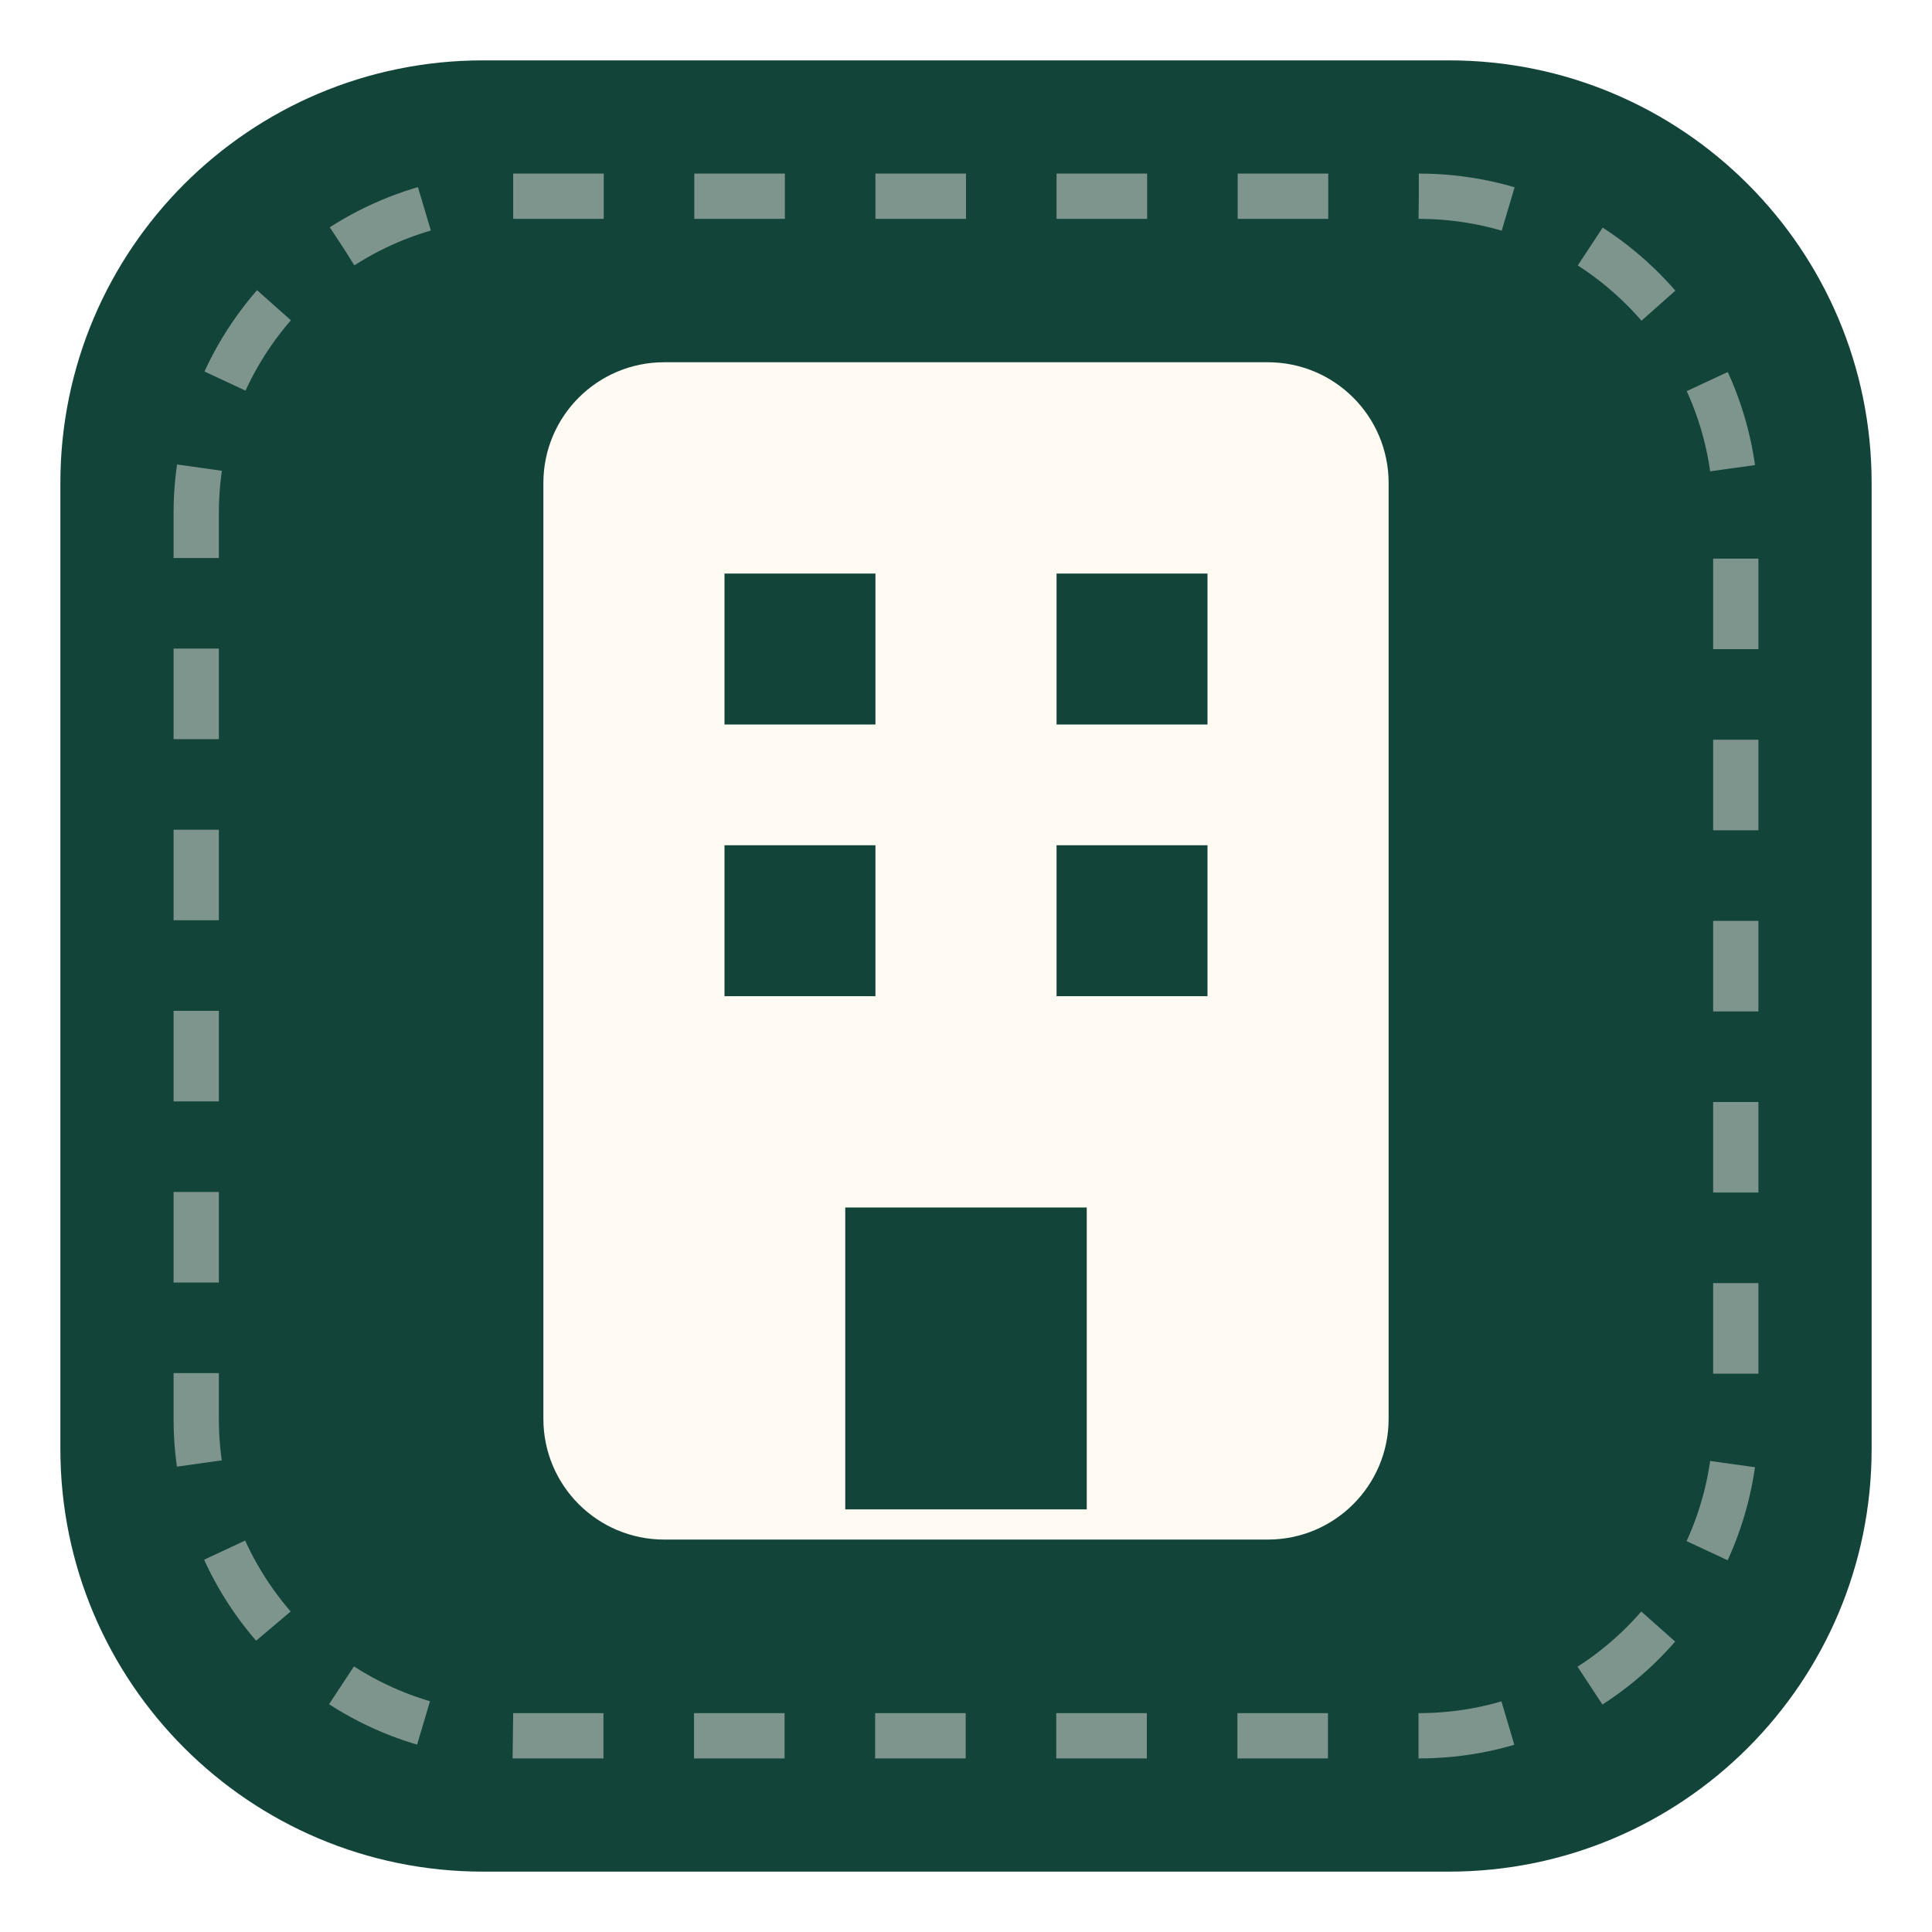
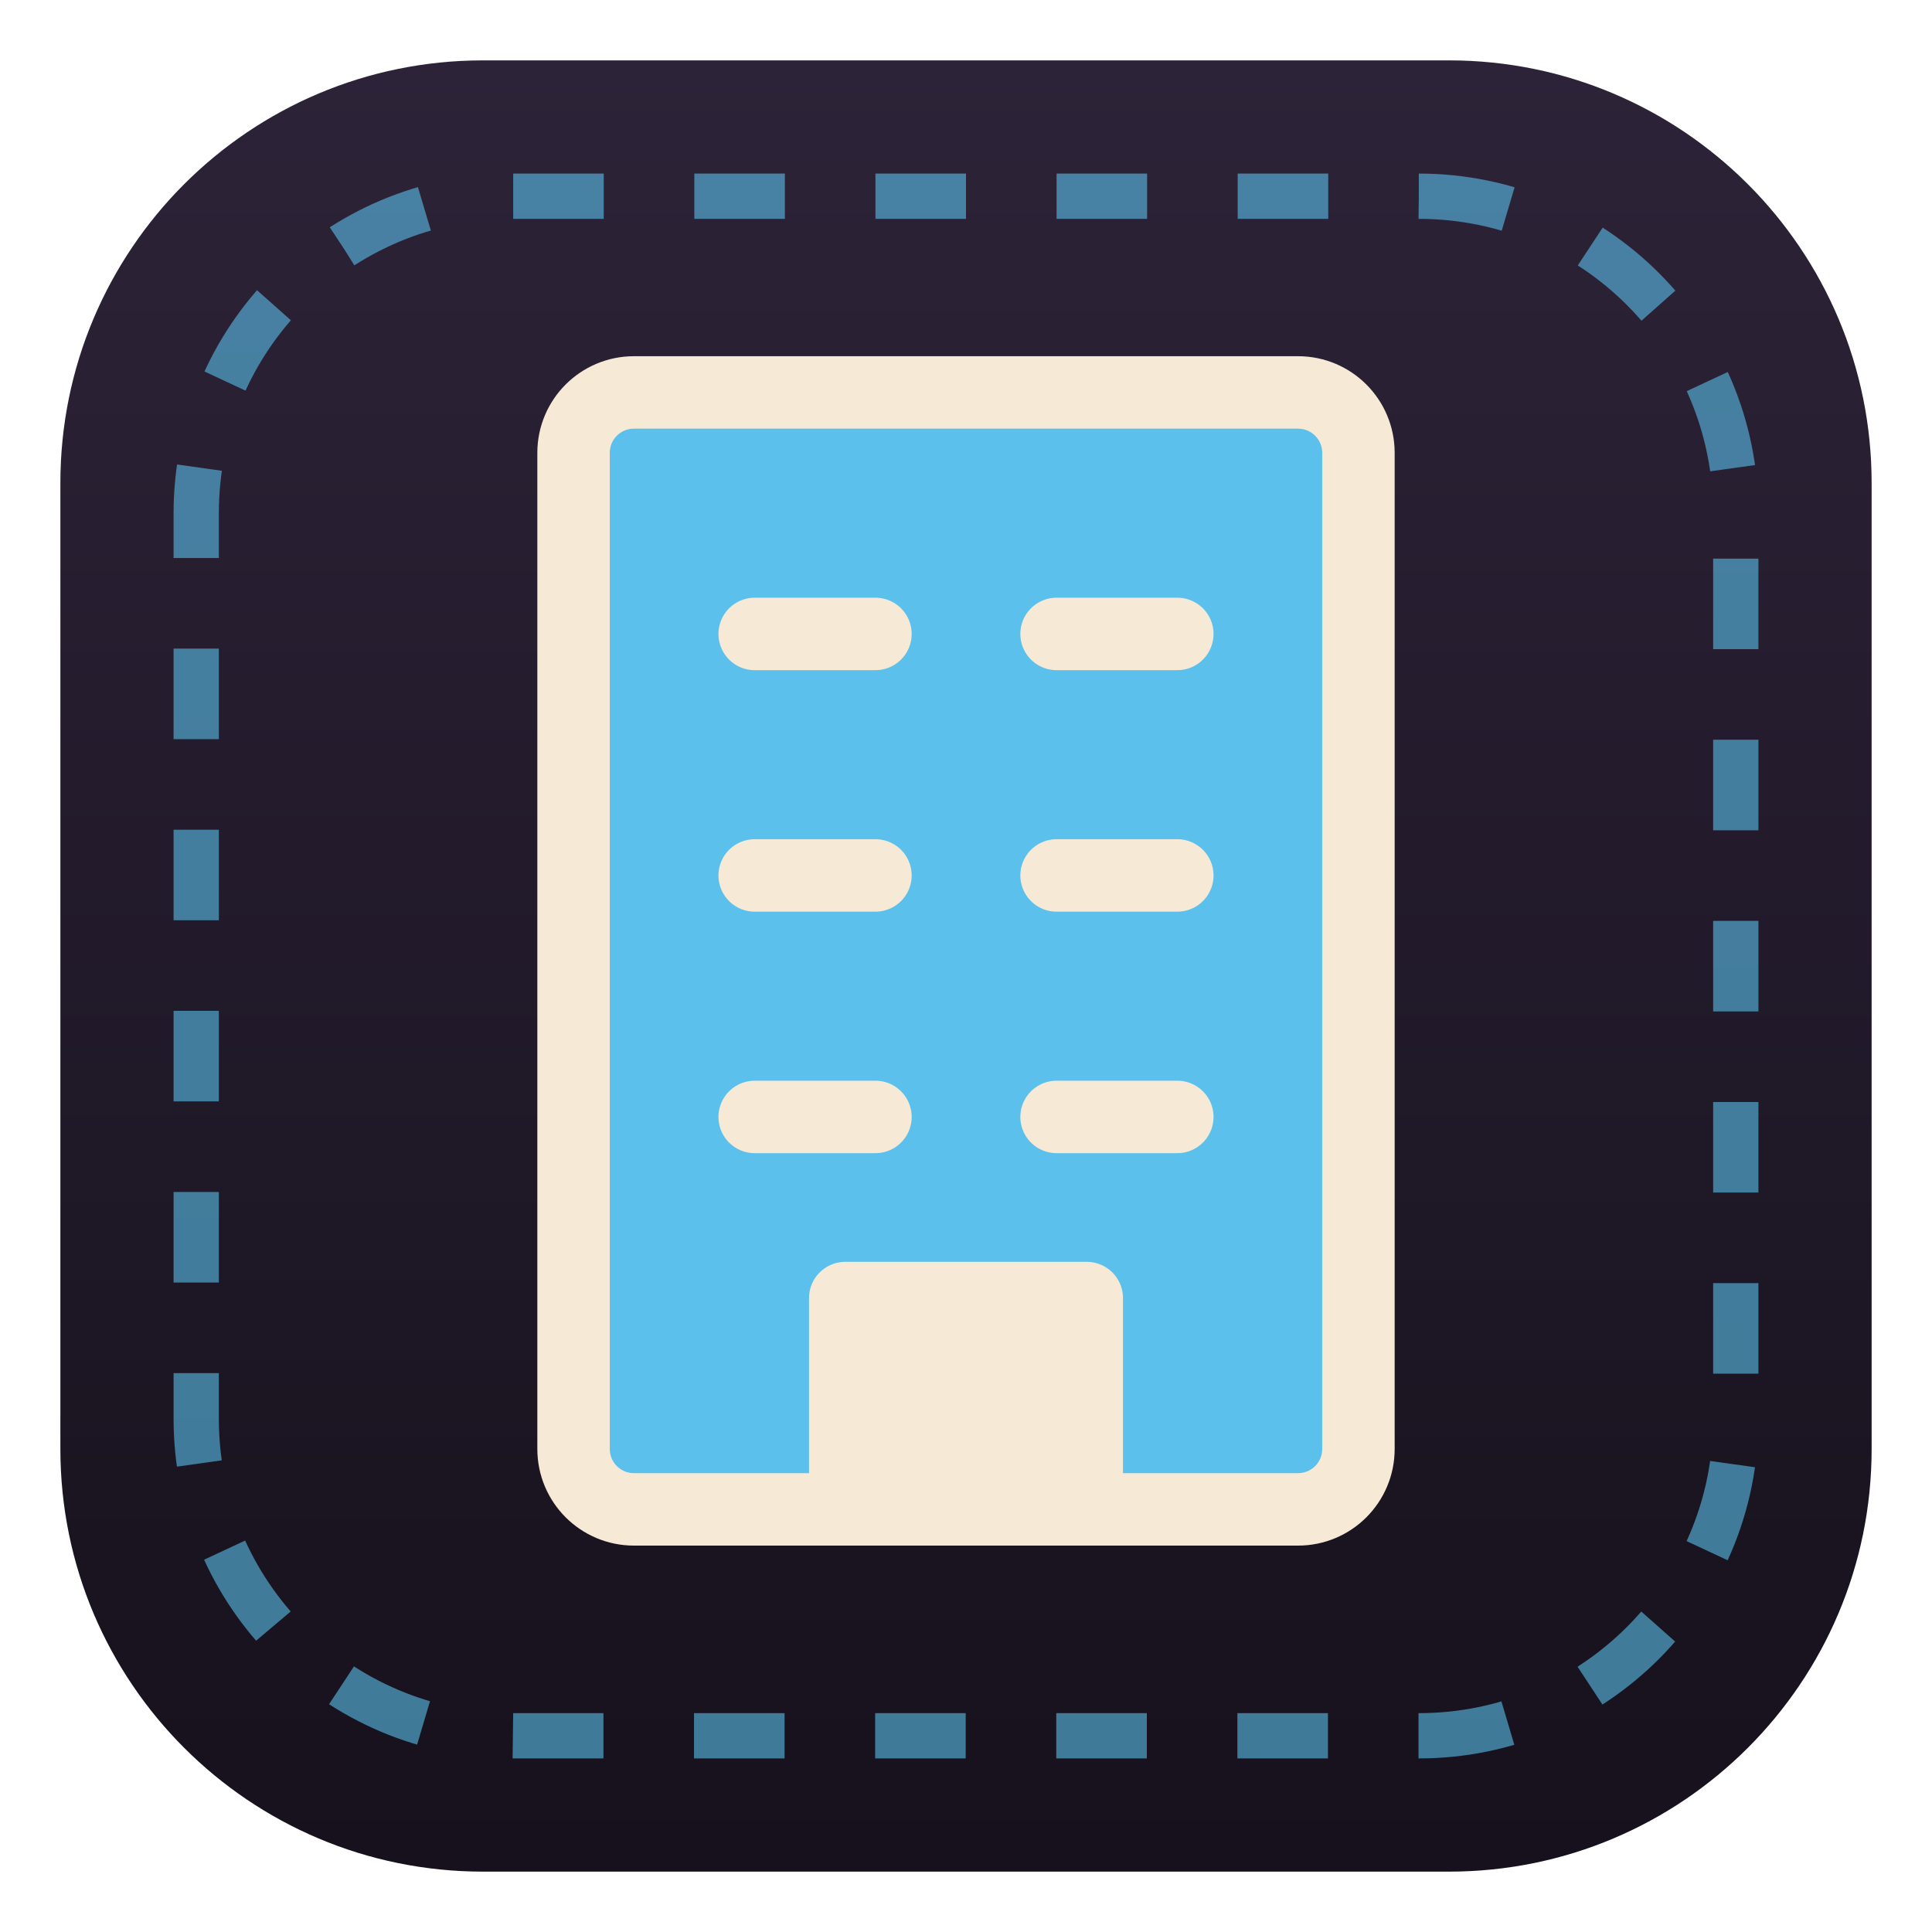
<svg xmlns="http://www.w3.org/2000/svg" viewBox="0 0 64 64" width="64" height="64" role="img">
-   <rect x="2" y="2" width="60" height="60" rx="14" fill="#12443a" />
-   <rect x="6.5" y="6.5" width="51" height="51" rx="10.5" fill="none" stroke="#fffaf2" stroke-opacity=".45" stroke-width="1.5" stroke-dasharray="3 3" />
-   <g fill="#fffaf2" stroke="#fffaf2" stroke-width="2" stroke-linejoin="round" stroke-linecap="round">
-     <rect x="19" y="13" width="26" height="37" rx="3" />
-     <g fill="#12443a" stroke="none">
-       <rect x="24" y="19" width="5" height="5" />
-       <rect x="35" y="19" width="5" height="5" />
-       <rect x="24" y="28" width="5" height="5" />
-       <rect x="35" y="28" width="5" height="5" />
-       <rect x="28" y="40" width="8" height="10" />
-     </g>
+   <defs>
+     <linearGradient id="t" x1="0" y1="0" x2="0" y2="1">
+       <stop offset="0" stop-color="#2d2338" />
+       <stop offset="1" stop-color="#16111c" />
+     </linearGradient>
+   </defs>
+   <rect x="2" y="2" width="60" height="60" rx="14" fill="url(#t)" />
+   <rect x="6.5" y="6.5" width="51" height="51" rx="10.5" fill="none" stroke="#5bc0eb" stroke-opacity=".6" stroke-width="1.5" stroke-dasharray="3 3" />
+   <g fill="none" stroke="#f6ead7" stroke-width="2.4" stroke-linejoin="round" stroke-linecap="round">
+     <rect x="19" y="13" width="26" height="37" rx="2" fill="#5bc0eb" />
+     <path d="M25 21h4M35 21h4M25 29h4M35 29h4M25 37h4M35 37h4" />
+     <rect x="28" y="43" width="8" height="7" fill="#f6ead7" />
  </g>
</svg>
